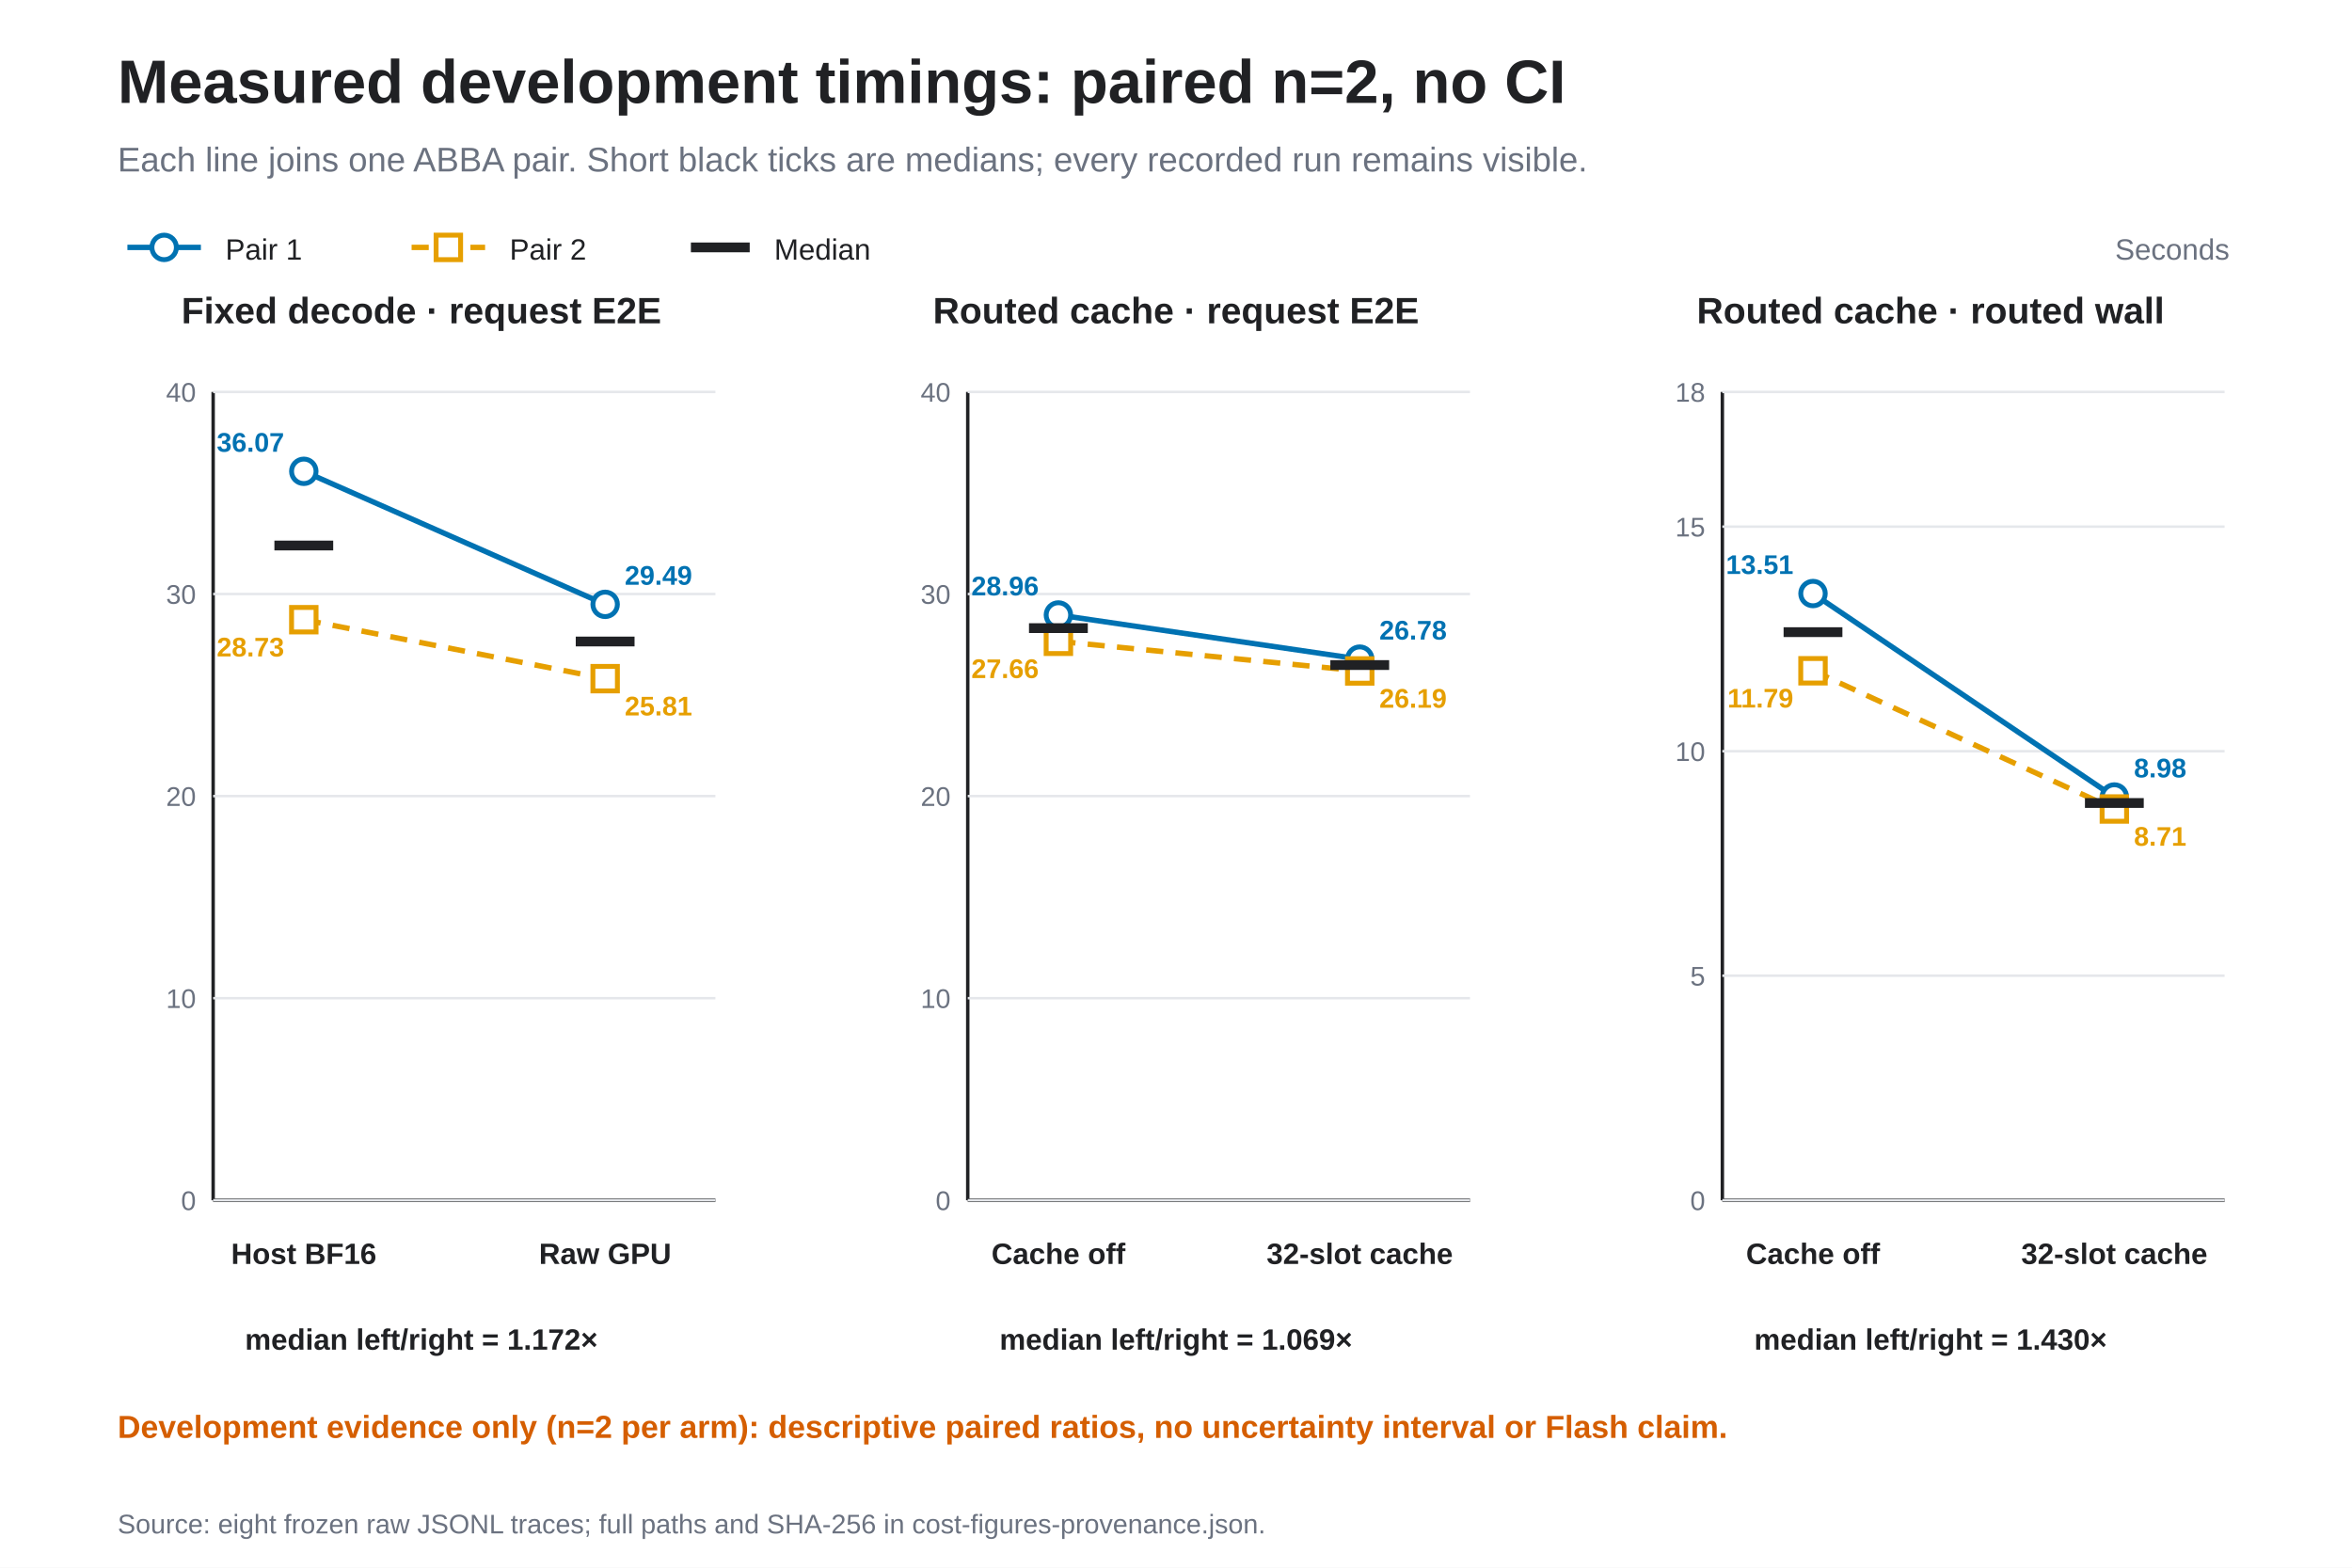
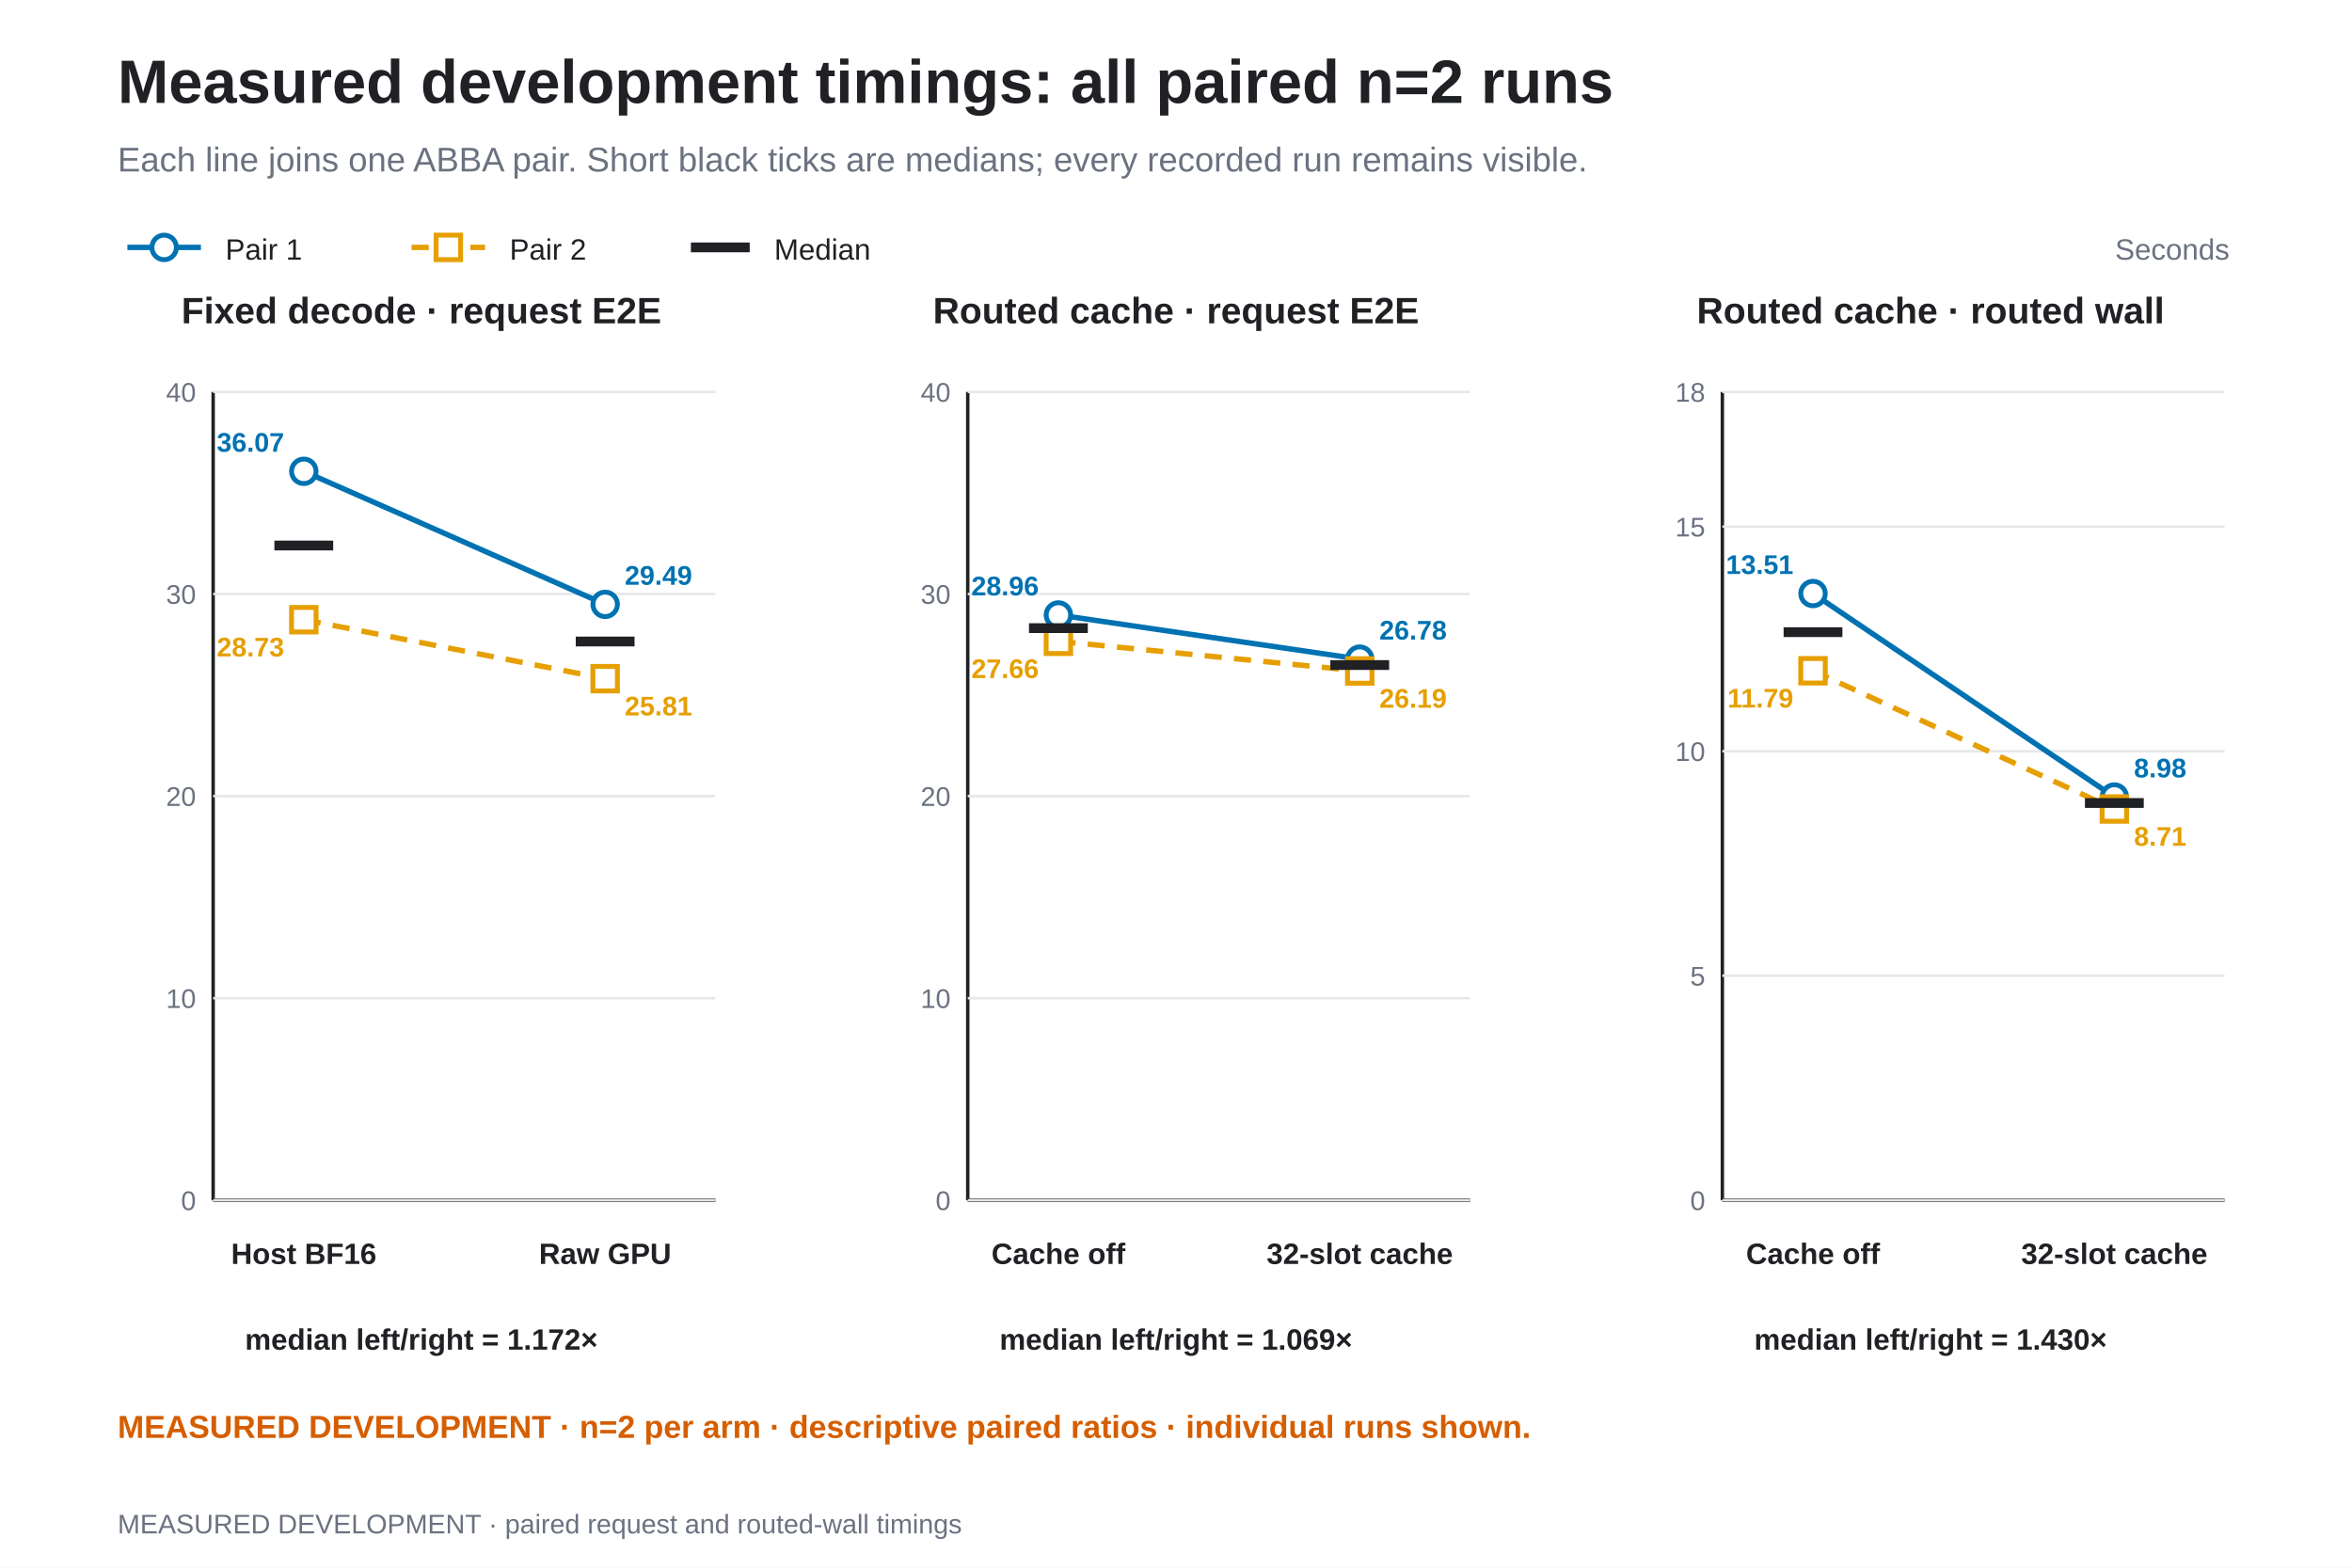
<svg xmlns="http://www.w3.org/2000/svg" width="960" height="640" viewBox="0 0 960 640" role="img" aria-labelledby="title desc">
  <defs>
    <pattern id="hatch-orange" width="8" height="8" patternUnits="userSpaceOnUse">
      <rect width="8" height="8" fill="#ffffff" />
      <path d="M-2,2 L2,-2 M0,8 L8,0 M6,10 L10,6" stroke="#E69F00" stroke-width="2" />
    </pattern>
    <pattern id="hatch-sky" width="8" height="8" patternUnits="userSpaceOnUse">
      <rect width="8" height="8" fill="#56B4E9" />
      <path d="M-2,2 L2,-2 M0,8 L8,0 M6,10 L10,6" stroke="#ffffff" stroke-width="1.5" />
    </pattern>
    <pattern id="dots-green" width="8" height="8" patternUnits="userSpaceOnUse">
      <rect width="8" height="8" fill="#009E73" />
      <circle cx="2" cy="2" r="1.2" fill="#ffffff" />
      <circle cx="6" cy="6" r="1.2" fill="#ffffff" />
    </pattern>
    <pattern id="cross-vermillion" width="8" height="8" patternUnits="userSpaceOnUse">
      <rect width="8" height="8" fill="#D55E00" />
      <path d="M0,0 L8,8 M8,0 L0,8" stroke="#ffffff" stroke-width="1" />
    </pattern>
    <pattern id="vertical-purple" width="8" height="8" patternUnits="userSpaceOnUse">
      <rect width="8" height="8" fill="#CC79A7" />
      <path d="M2,0 L2,8 M6,0 L6,8" stroke="#ffffff" stroke-width="1.2" />
    </pattern>
  </defs>
  <rect width="100%" height="100%" fill="#ffffff" />
-   <text x="48.00" y="42.00" font-family="Arial,Helvetica,sans-serif" font-size="25" fill="#202124" text-anchor="start" font-weight="bold">Measured development timings: paired n=2, no CI</text>
+   <text x="48.00" y="42.00" font-family="Arial,Helvetica,sans-serif" font-size="25" fill="#202124" text-anchor="start" font-weight="bold">Measured development timings: all paired n=2 runs</text>
  <text x="48.00" y="70.00" font-family="Arial,Helvetica,sans-serif" font-size="14" fill="#6b7280" text-anchor="start" font-weight="normal">Each line joins one ABBA pair. Short black ticks are medians; every recorded run remains visible.</text>
  <line x1="52.00" y1="101.00" x2="82.00" y2="101.00" stroke="#0072B2" stroke-width="2.2" />
  <circle cx="67.00" cy="101.00" r="5.00" fill="#ffffff" stroke="#0072B2" stroke-width="2" />
  <text x="92.00" y="106.00" font-family="Arial,Helvetica,sans-serif" font-size="12" fill="#202124" text-anchor="start" font-weight="normal">Pair 1</text>
  <line x1="168.00" y1="101.00" x2="198.00" y2="101.00" stroke="#E69F00" stroke-width="2.2" stroke-dasharray="7 5" />
  <rect x="178.00" y="96.00" width="10.00" height="10.00" rx="0" fill="#ffffff" stroke="#E69F00" stroke-width="2" />
  <text x="208.00" y="106.00" font-family="Arial,Helvetica,sans-serif" font-size="12" fill="#202124" text-anchor="start" font-weight="normal">Pair 2</text>
  <line x1="282.00" y1="101.00" x2="306.00" y2="101.00" stroke="#202124" stroke-width="4" />
  <text x="316.00" y="106.00" font-family="Arial,Helvetica,sans-serif" font-size="12" fill="#202124" text-anchor="start" font-weight="normal">Median</text>
  <text x="910.00" y="106.00" font-family="Arial,Helvetica,sans-serif" font-size="12" fill="#6b7280" text-anchor="end" font-weight="normal">Seconds</text>
  <text x="172.00" y="132.00" font-family="Arial,Helvetica,sans-serif" font-size="15" fill="#202124" text-anchor="middle" font-weight="bold">Fixed decode · request E2E</text>
  <line x1="87.00" y1="160.00" x2="87.00" y2="490.00" stroke="#202124" stroke-width="1.4" />
  <line x1="87.00" y1="490.00" x2="292.00" y2="490.00" stroke="#202124" stroke-width="1.4" />
  <line x1="87.00" y1="490.00" x2="292.00" y2="490.00" stroke="#e5e7eb" stroke-width="1" />
  <text x="80.00" y="494.00" font-family="Arial,Helvetica,sans-serif" font-size="11" fill="#6b7280" text-anchor="end" font-weight="normal">0</text>
  <line x1="87.00" y1="407.50" x2="292.00" y2="407.50" stroke="#e5e7eb" stroke-width="1" />
  <text x="80.00" y="411.50" font-family="Arial,Helvetica,sans-serif" font-size="11" fill="#6b7280" text-anchor="end" font-weight="normal">10</text>
  <line x1="87.00" y1="325.00" x2="292.00" y2="325.00" stroke="#e5e7eb" stroke-width="1" />
  <text x="80.00" y="329.00" font-family="Arial,Helvetica,sans-serif" font-size="11" fill="#6b7280" text-anchor="end" font-weight="normal">20</text>
  <line x1="87.00" y1="242.50" x2="292.00" y2="242.50" stroke="#e5e7eb" stroke-width="1" />
  <text x="80.00" y="246.50" font-family="Arial,Helvetica,sans-serif" font-size="11" fill="#6b7280" text-anchor="end" font-weight="normal">30</text>
  <line x1="87.00" y1="160.00" x2="292.00" y2="160.00" stroke="#e5e7eb" stroke-width="1" />
  <text x="80.00" y="164.00" font-family="Arial,Helvetica,sans-serif" font-size="11" fill="#6b7280" text-anchor="end" font-weight="normal">40</text>
  <line x1="124.00" y1="192.41" x2="247.00" y2="246.72" stroke="#0072B2" stroke-width="2.2" />
  <circle cx="124.00" cy="192.41" r="5.00" fill="#ffffff" stroke="#0072B2" stroke-width="2" />
  <circle cx="247.00" cy="246.72" r="5.00" fill="#ffffff" stroke="#0072B2" stroke-width="2" />
  <text x="116.00" y="184.41" font-family="Arial,Helvetica,sans-serif" font-size="11" fill="#0072B2" text-anchor="end" font-weight="bold">36.07</text>
  <text x="255.00" y="238.72" font-family="Arial,Helvetica,sans-serif" font-size="11" fill="#0072B2" text-anchor="start" font-weight="bold">29.49</text>
  <line x1="124.00" y1="252.99" x2="247.00" y2="277.06" stroke="#E69F00" stroke-width="2.2" stroke-dasharray="7 5" />
  <rect x="119.00" y="247.99" width="10.00" height="10.00" rx="0" fill="#ffffff" stroke="#E69F00" stroke-width="2" />
  <rect x="242.00" y="272.06" width="10.00" height="10.00" rx="0" fill="#ffffff" stroke="#E69F00" stroke-width="2" />
  <text x="116.00" y="267.99" font-family="Arial,Helvetica,sans-serif" font-size="11" fill="#E69F00" text-anchor="end" font-weight="bold">28.73</text>
  <text x="255.00" y="292.06" font-family="Arial,Helvetica,sans-serif" font-size="11" fill="#E69F00" text-anchor="start" font-weight="bold">25.81</text>
  <line x1="112.00" y1="222.70" x2="136.00" y2="222.70" stroke="#202124" stroke-width="4" />
  <line x1="235.00" y1="261.89" x2="259.00" y2="261.89" stroke="#202124" stroke-width="4" />
  <text x="124.00" y="516.00" font-family="Arial,Helvetica,sans-serif" font-size="12" fill="#202124" text-anchor="middle" font-weight="bold">Host BF16</text>
  <text x="247.00" y="516.00" font-family="Arial,Helvetica,sans-serif" font-size="12" fill="#202124" text-anchor="middle" font-weight="bold">Raw GPU</text>
  <text x="172.00" y="551.00" font-family="Arial,Helvetica,sans-serif" font-size="12" fill="#202124" text-anchor="middle" font-weight="bold">median left/right = 1.172×</text>
  <text x="480.00" y="132.00" font-family="Arial,Helvetica,sans-serif" font-size="15" fill="#202124" text-anchor="middle" font-weight="bold">Routed cache · request E2E</text>
  <line x1="395.00" y1="160.00" x2="395.00" y2="490.00" stroke="#202124" stroke-width="1.4" />
  <line x1="395.00" y1="490.00" x2="600.00" y2="490.00" stroke="#202124" stroke-width="1.4" />
  <line x1="395.00" y1="490.00" x2="600.00" y2="490.00" stroke="#e5e7eb" stroke-width="1" />
  <text x="388.00" y="494.00" font-family="Arial,Helvetica,sans-serif" font-size="11" fill="#6b7280" text-anchor="end" font-weight="normal">0</text>
  <line x1="395.00" y1="407.50" x2="600.00" y2="407.50" stroke="#e5e7eb" stroke-width="1" />
  <text x="388.00" y="411.50" font-family="Arial,Helvetica,sans-serif" font-size="11" fill="#6b7280" text-anchor="end" font-weight="normal">10</text>
  <line x1="395.00" y1="325.00" x2="600.00" y2="325.00" stroke="#e5e7eb" stroke-width="1" />
  <text x="388.00" y="329.00" font-family="Arial,Helvetica,sans-serif" font-size="11" fill="#6b7280" text-anchor="end" font-weight="normal">20</text>
  <line x1="395.00" y1="242.50" x2="600.00" y2="242.50" stroke="#e5e7eb" stroke-width="1" />
  <text x="388.00" y="246.50" font-family="Arial,Helvetica,sans-serif" font-size="11" fill="#6b7280" text-anchor="end" font-weight="normal">30</text>
  <line x1="395.00" y1="160.00" x2="600.00" y2="160.00" stroke="#e5e7eb" stroke-width="1" />
  <text x="388.00" y="164.00" font-family="Arial,Helvetica,sans-serif" font-size="11" fill="#6b7280" text-anchor="end" font-weight="normal">40</text>
  <line x1="432.00" y1="251.06" x2="555.00" y2="269.09" stroke="#0072B2" stroke-width="2.2" />
  <circle cx="432.00" cy="251.06" r="5.00" fill="#ffffff" stroke="#0072B2" stroke-width="2" />
  <circle cx="555.00" cy="269.09" r="5.00" fill="#ffffff" stroke="#0072B2" stroke-width="2" />
  <text x="424.00" y="243.06" font-family="Arial,Helvetica,sans-serif" font-size="11" fill="#0072B2" text-anchor="end" font-weight="bold">28.96</text>
  <text x="563.00" y="261.09" font-family="Arial,Helvetica,sans-serif" font-size="11" fill="#0072B2" text-anchor="start" font-weight="bold">26.78</text>
  <line x1="432.00" y1="261.80" x2="555.00" y2="273.91" stroke="#E69F00" stroke-width="2.2" stroke-dasharray="7 5" />
  <rect x="427.00" y="256.80" width="10.00" height="10.00" rx="0" fill="#ffffff" stroke="#E69F00" stroke-width="2" />
  <rect x="550.00" y="268.91" width="10.00" height="10.00" rx="0" fill="#ffffff" stroke="#E69F00" stroke-width="2" />
  <text x="424.00" y="276.80" font-family="Arial,Helvetica,sans-serif" font-size="11" fill="#E69F00" text-anchor="end" font-weight="bold">27.66</text>
  <text x="563.00" y="288.91" font-family="Arial,Helvetica,sans-serif" font-size="11" fill="#E69F00" text-anchor="start" font-weight="bold">26.19</text>
  <line x1="420.00" y1="256.43" x2="444.00" y2="256.43" stroke="#202124" stroke-width="4" />
  <line x1="543.00" y1="271.50" x2="567.00" y2="271.50" stroke="#202124" stroke-width="4" />
  <text x="432.00" y="516.00" font-family="Arial,Helvetica,sans-serif" font-size="12" fill="#202124" text-anchor="middle" font-weight="bold">Cache off</text>
  <text x="555.00" y="516.00" font-family="Arial,Helvetica,sans-serif" font-size="12" fill="#202124" text-anchor="middle" font-weight="bold">32-slot cache</text>
  <text x="480.00" y="551.00" font-family="Arial,Helvetica,sans-serif" font-size="12" fill="#202124" text-anchor="middle" font-weight="bold">median left/right = 1.069×</text>
  <text x="788.00" y="132.00" font-family="Arial,Helvetica,sans-serif" font-size="15" fill="#202124" text-anchor="middle" font-weight="bold">Routed cache · routed wall</text>
  <line x1="703.00" y1="160.00" x2="703.00" y2="490.00" stroke="#202124" stroke-width="1.4" />
  <line x1="703.00" y1="490.00" x2="908.00" y2="490.00" stroke="#202124" stroke-width="1.4" />
  <line x1="703.00" y1="490.00" x2="908.00" y2="490.00" stroke="#e5e7eb" stroke-width="1" />
  <text x="696.00" y="494.00" font-family="Arial,Helvetica,sans-serif" font-size="11" fill="#6b7280" text-anchor="end" font-weight="normal">0</text>
  <line x1="703.00" y1="398.33" x2="908.00" y2="398.33" stroke="#e5e7eb" stroke-width="1" />
  <text x="696.00" y="402.33" font-family="Arial,Helvetica,sans-serif" font-size="11" fill="#6b7280" text-anchor="end" font-weight="normal">5</text>
  <line x1="703.00" y1="306.67" x2="908.00" y2="306.67" stroke="#e5e7eb" stroke-width="1" />
  <text x="696.00" y="310.67" font-family="Arial,Helvetica,sans-serif" font-size="11" fill="#6b7280" text-anchor="end" font-weight="normal">10</text>
  <line x1="703.00" y1="215.00" x2="908.00" y2="215.00" stroke="#e5e7eb" stroke-width="1" />
  <text x="696.00" y="219.00" font-family="Arial,Helvetica,sans-serif" font-size="11" fill="#6b7280" text-anchor="end" font-weight="normal">15</text>
  <line x1="703.00" y1="160.00" x2="908.00" y2="160.00" stroke="#e5e7eb" stroke-width="1" />
  <text x="696.00" y="164.00" font-family="Arial,Helvetica,sans-serif" font-size="11" fill="#6b7280" text-anchor="end" font-weight="normal">18</text>
  <line x1="740.00" y1="242.31" x2="863.00" y2="325.37" stroke="#0072B2" stroke-width="2.2" />
  <circle cx="740.00" cy="242.31" r="5.00" fill="#ffffff" stroke="#0072B2" stroke-width="2" />
  <circle cx="863.00" cy="325.37" r="5.00" fill="#ffffff" stroke="#0072B2" stroke-width="2" />
  <text x="732.00" y="234.31" font-family="Arial,Helvetica,sans-serif" font-size="11" fill="#0072B2" text-anchor="end" font-weight="bold">13.51</text>
  <text x="871.00" y="317.37" font-family="Arial,Helvetica,sans-serif" font-size="11" fill="#0072B2" text-anchor="start" font-weight="bold">8.98</text>
  <line x1="740.00" y1="273.84" x2="863.00" y2="330.27" stroke="#E69F00" stroke-width="2.2" stroke-dasharray="7 5" />
  <rect x="735.00" y="268.84" width="10.00" height="10.00" rx="0" fill="#ffffff" stroke="#E69F00" stroke-width="2" />
  <rect x="858.00" y="325.27" width="10.00" height="10.00" rx="0" fill="#ffffff" stroke="#E69F00" stroke-width="2" />
  <text x="732.00" y="288.84" font-family="Arial,Helvetica,sans-serif" font-size="11" fill="#E69F00" text-anchor="end" font-weight="bold">11.79</text>
  <text x="871.00" y="345.27" font-family="Arial,Helvetica,sans-serif" font-size="11" fill="#E69F00" text-anchor="start" font-weight="bold">8.71</text>
  <line x1="728.00" y1="258.07" x2="752.00" y2="258.07" stroke="#202124" stroke-width="4" />
  <line x1="851.00" y1="327.82" x2="875.00" y2="327.82" stroke="#202124" stroke-width="4" />
  <text x="740.00" y="516.00" font-family="Arial,Helvetica,sans-serif" font-size="12" fill="#202124" text-anchor="middle" font-weight="bold">Cache off</text>
  <text x="863.00" y="516.00" font-family="Arial,Helvetica,sans-serif" font-size="12" fill="#202124" text-anchor="middle" font-weight="bold">32-slot cache</text>
  <text x="788.00" y="551.00" font-family="Arial,Helvetica,sans-serif" font-size="12" fill="#202124" text-anchor="middle" font-weight="bold">median left/right = 1.430×</text>
-   <text x="48.00" y="587.00" font-family="Arial,Helvetica,sans-serif" font-size="13" fill="#D55E00" text-anchor="start" font-weight="bold">Development evidence only (n=2 per arm): descriptive paired ratios, no uncertainty interval or Flash claim.</text>
-   <text x="48.00" y="626.00" font-family="Arial,Helvetica,sans-serif" font-size="11" fill="#6b7280" text-anchor="start" font-weight="normal">Source: eight frozen raw JSONL traces; full paths and SHA-256 in cost-figures-provenance.json.</text>
+   <text x="48.00" y="587.00" font-family="Arial,Helvetica,sans-serif" font-size="13" fill="#D55E00" text-anchor="start" font-weight="bold">MEASURED DEVELOPMENT · n=2 per arm · descriptive paired ratios · individual runs shown.</text>
+   <text x="48.00" y="626.00" font-family="Arial,Helvetica,sans-serif" font-size="11" fill="#6b7280" text-anchor="start" font-weight="normal">MEASURED DEVELOPMENT · paired request and routed-wall timings</text>
</svg>
